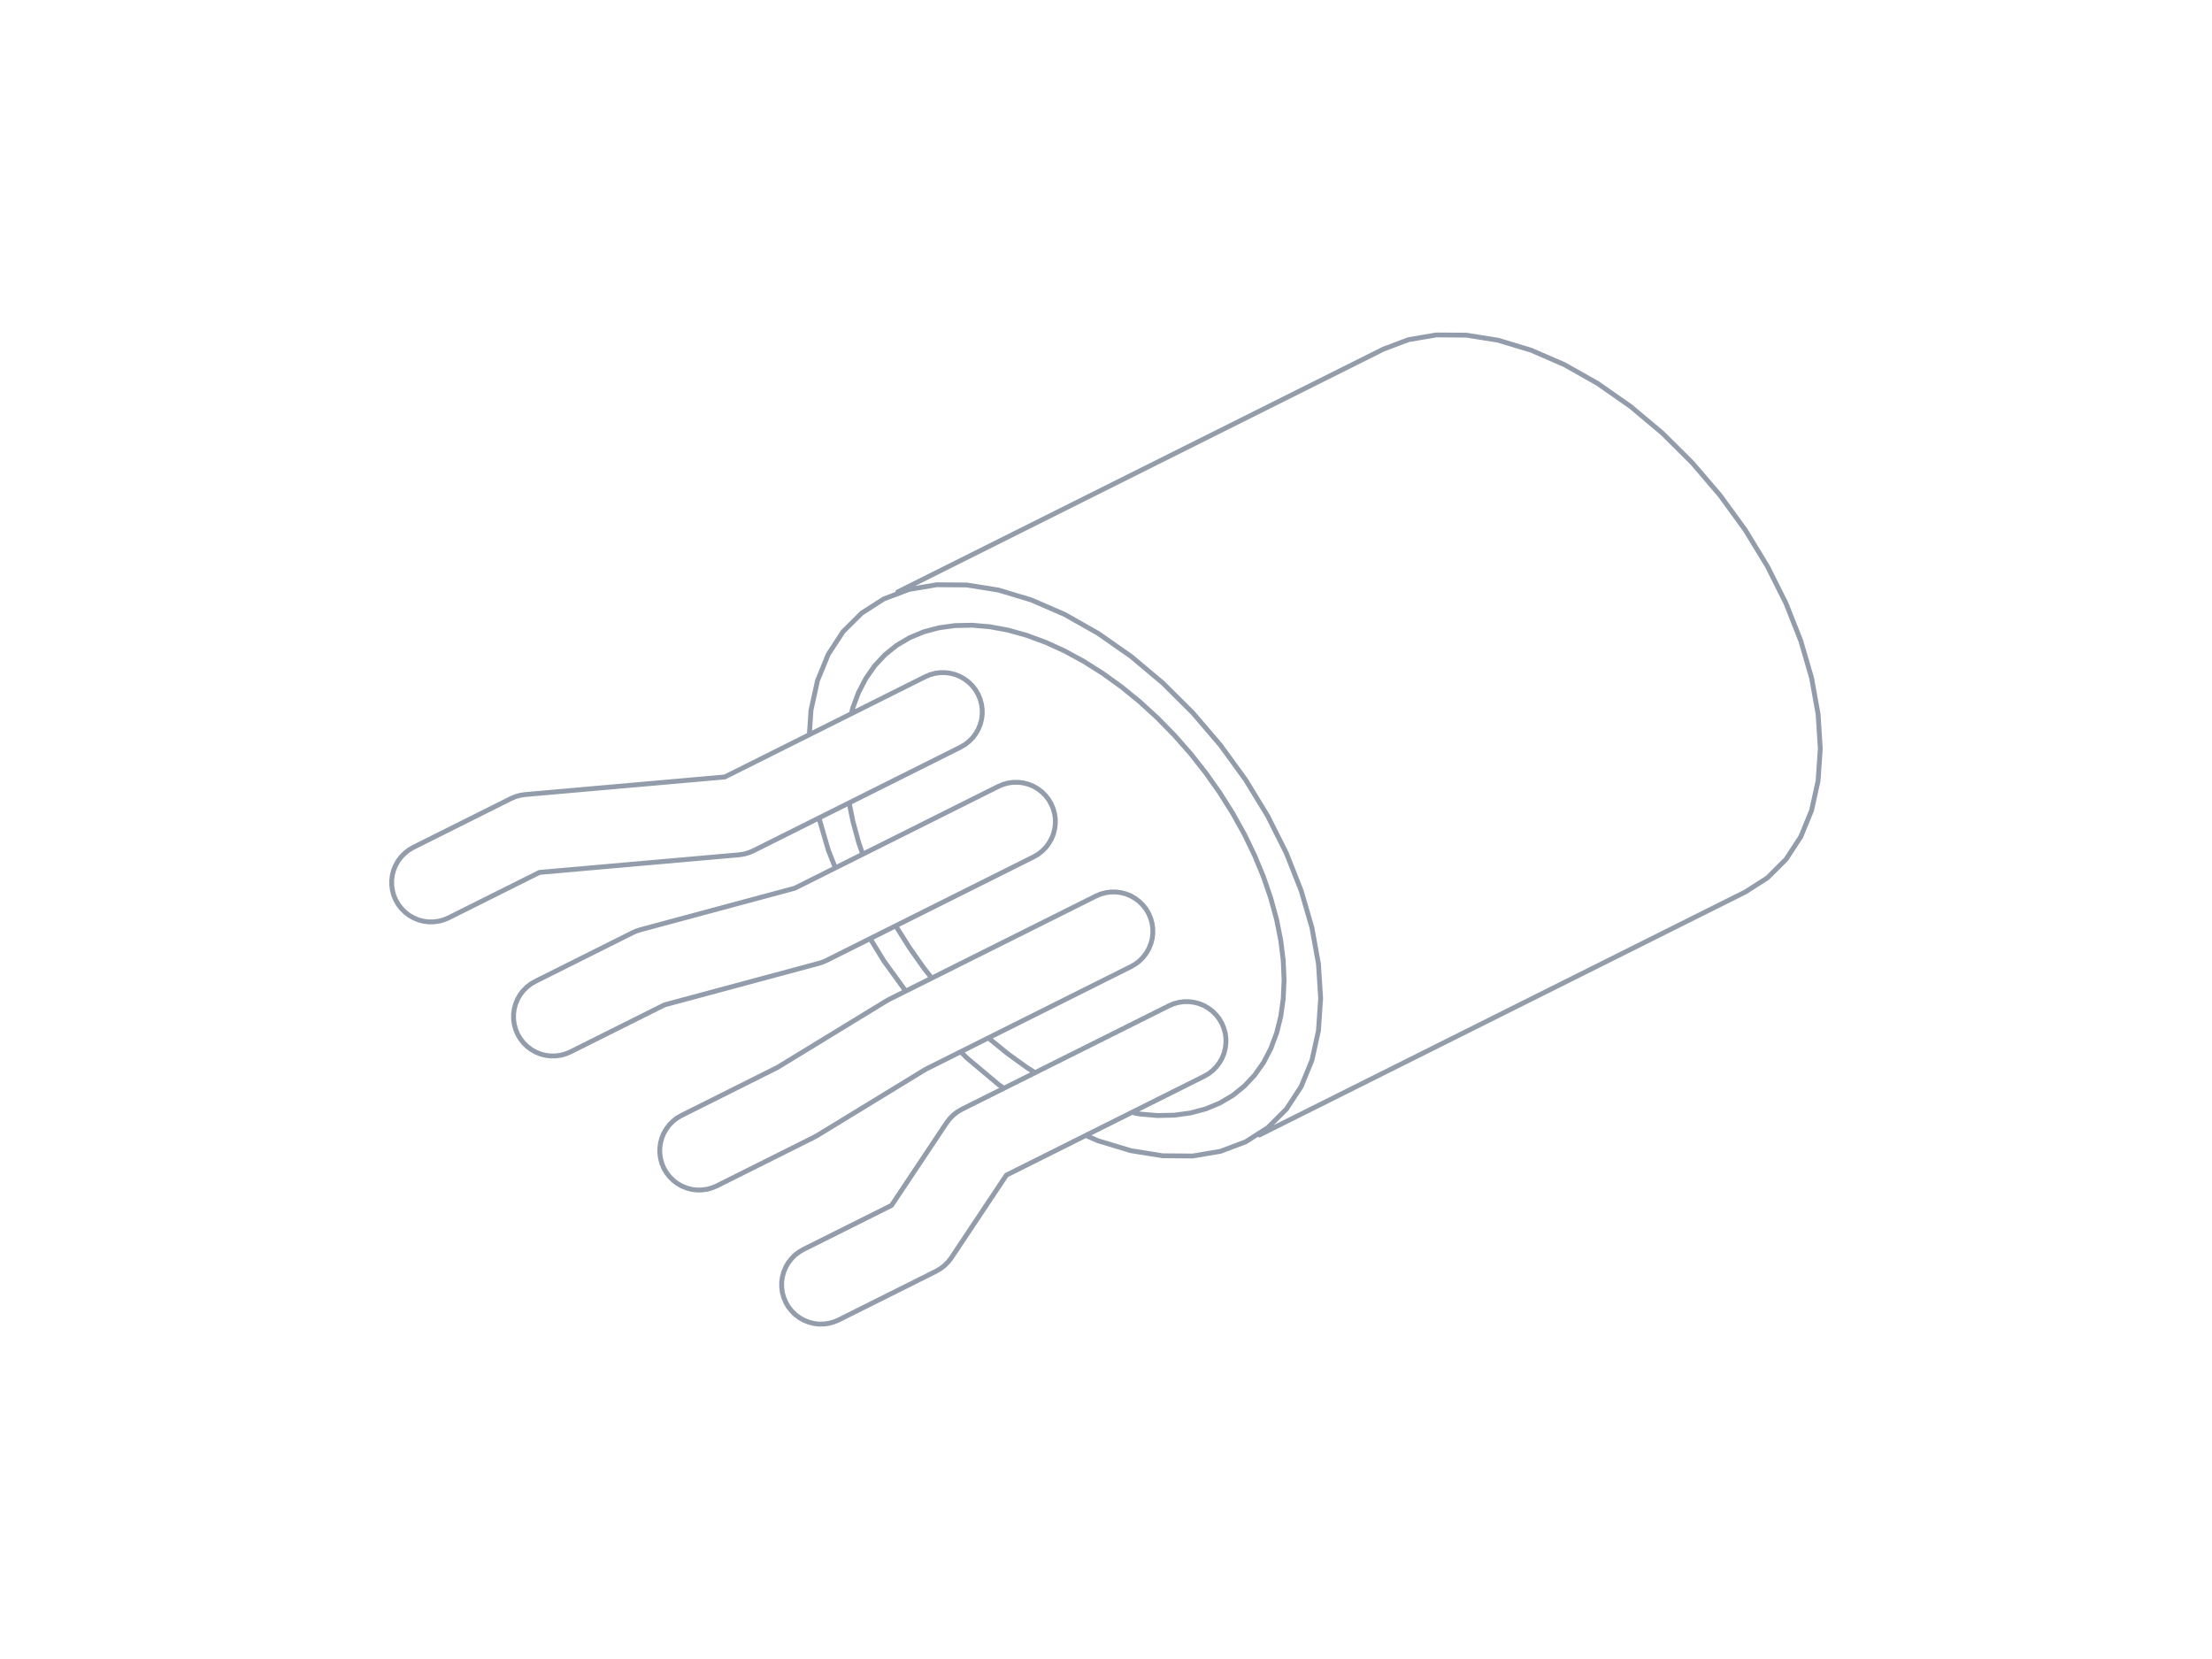
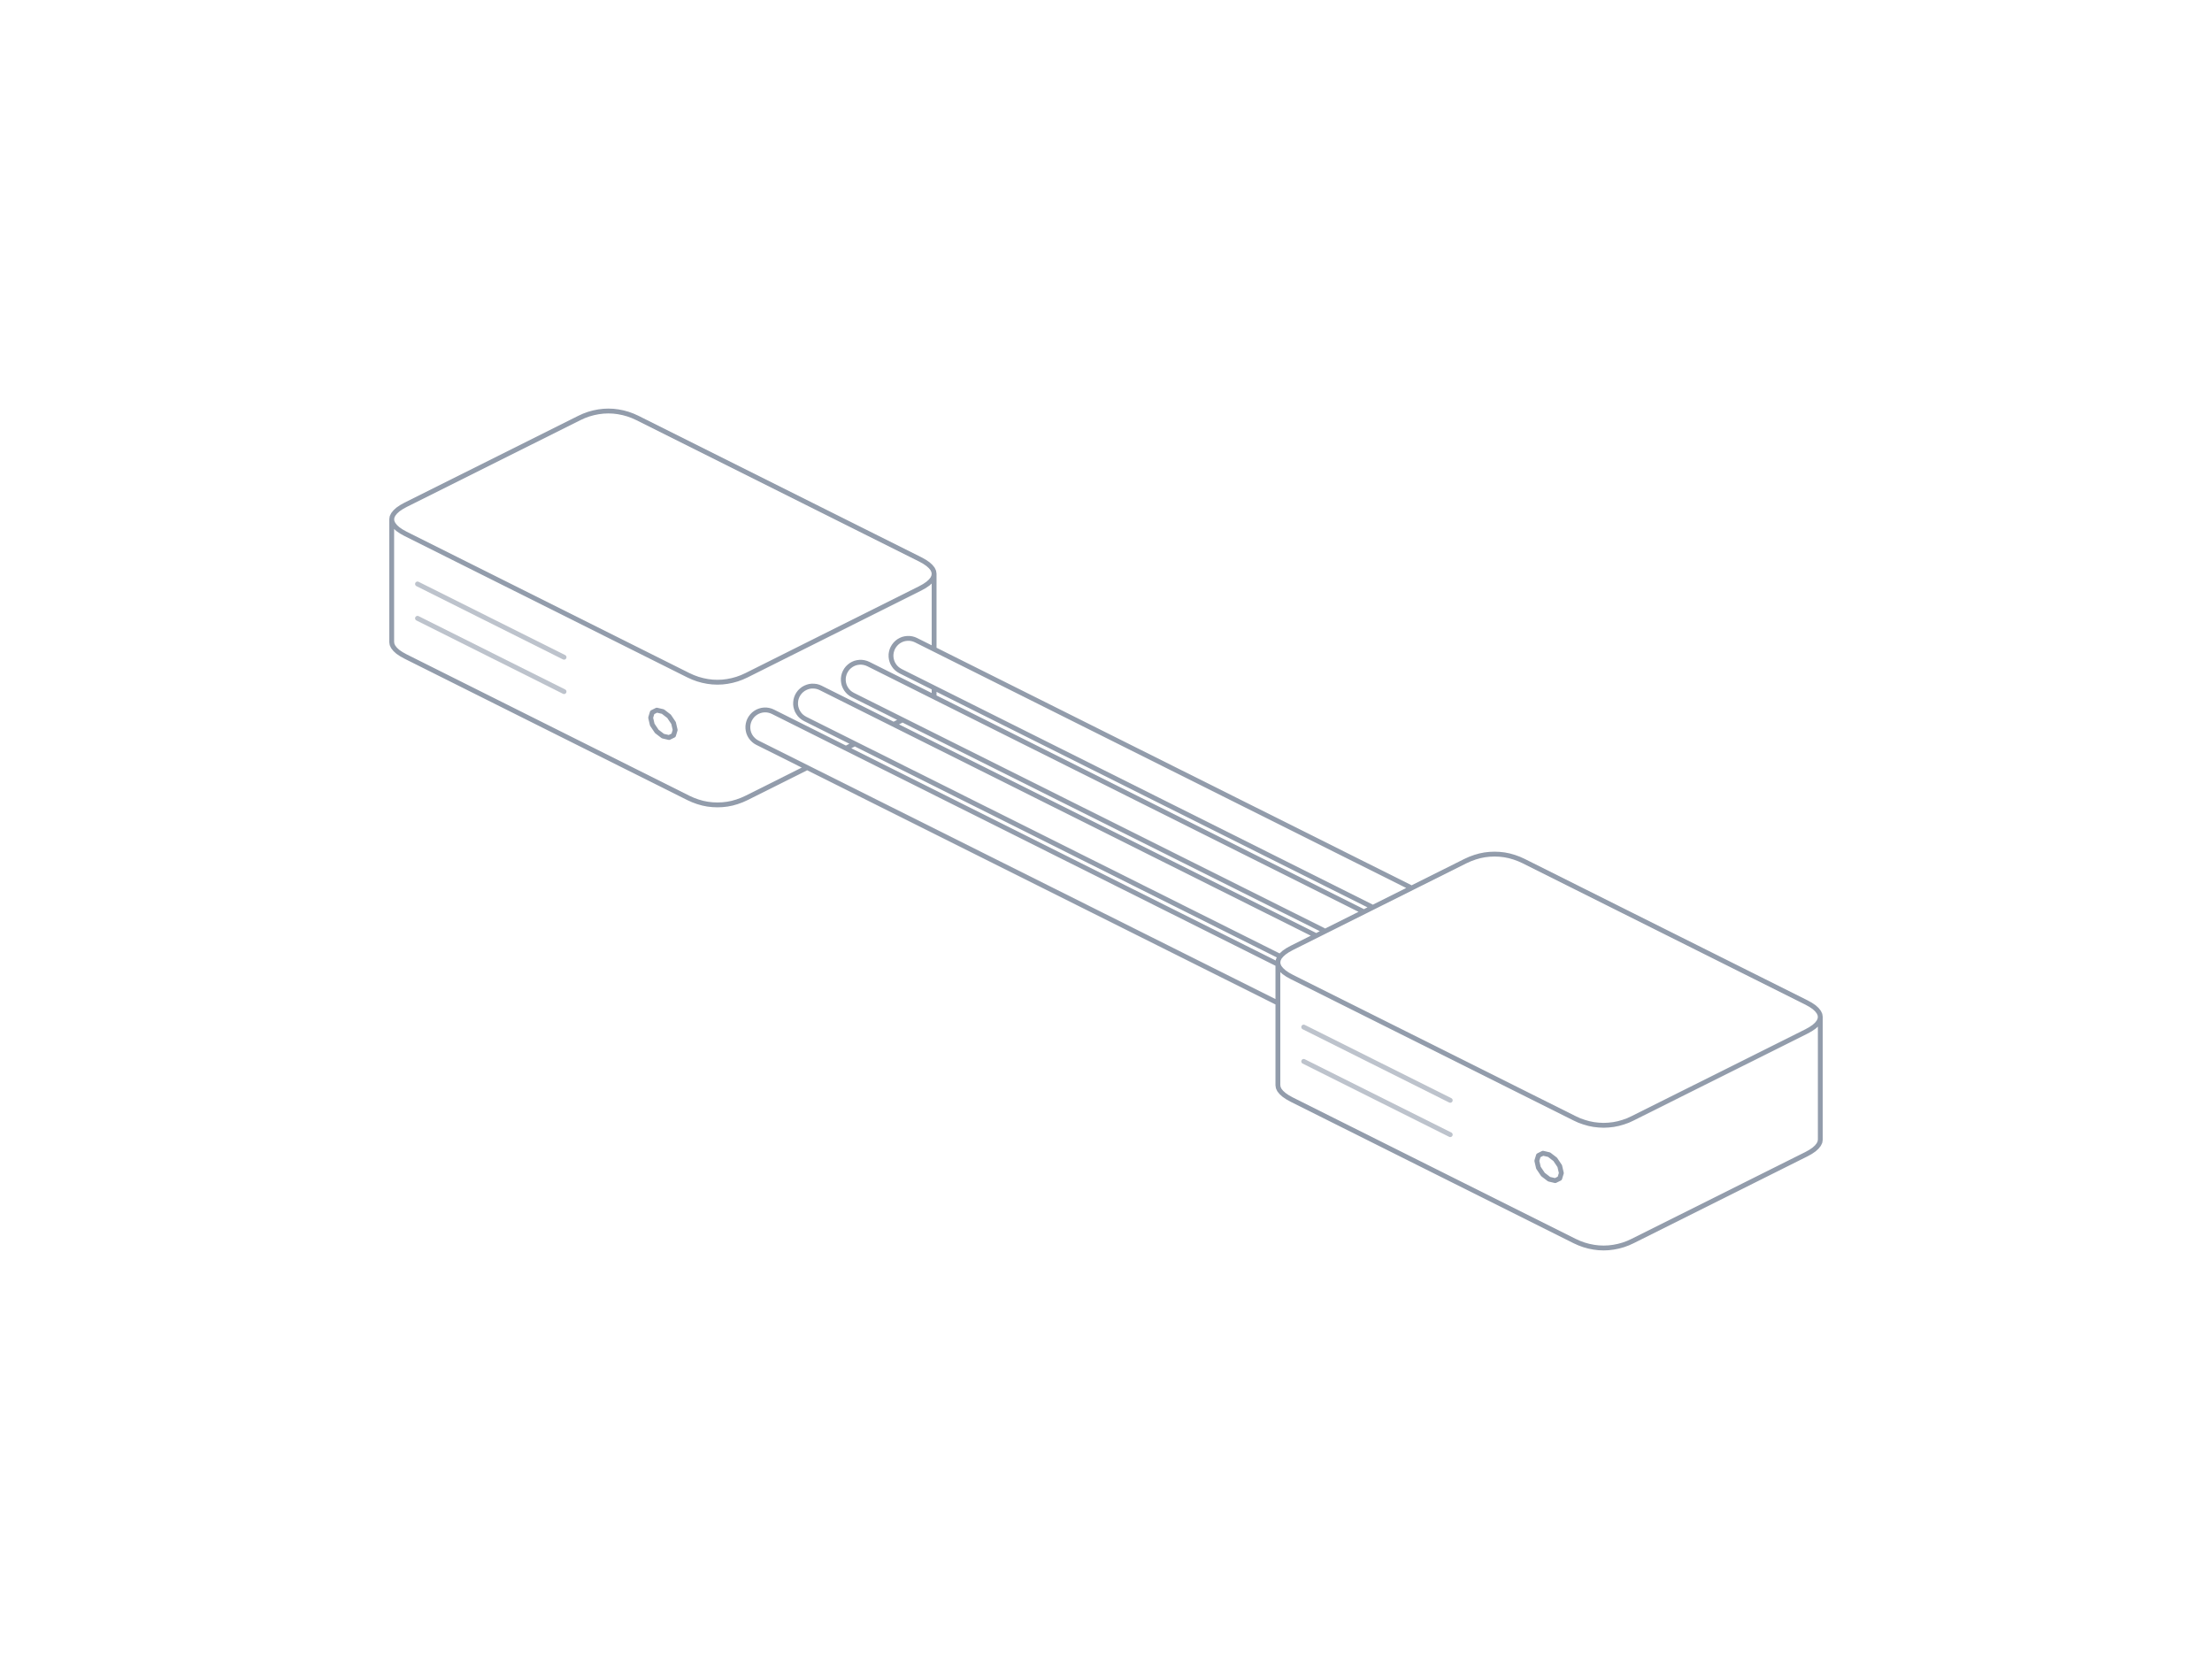
<svg xmlns="http://www.w3.org/2000/svg" viewBox="0 0 480 360" role="img" color="#8792a2" fill="none" stroke="currentColor" stroke-width="1.05" stroke-linecap="round" stroke-linejoin="round">
-   <path vector-effect="non-scaling-stroke" stroke-opacity=".9" d="M300.20,75.76 305.66,73.70 311.70,72.68 318.22,72.73 325.09,73.83 332.22,75.98 339.47,79.13 346.72,83.23 353.84,88.21 360.72,93.98 367.23,100.45 373.27,107.51 378.73,115.03 383.52,122.88 387.56,130.94 390.77,139.06 393.11,147.11 394.52,154.94 395.00,162.43 394.52,169.44 393.11,175.85 390.77,181.56 387.56,186.47 383.52,190.50 378.73,193.56 273.28,246.29 M194.82,128.45 300.20,75.76 M286.58,216.64 286.10,223.65 284.69,230.06 282.35,235.78 279.14,240.68 275.10,244.71 270.31,247.77 264.85,249.83 258.81,250.85 252.30,250.80 245.42,249.70 238.29,247.55 236.03,246.57 M217.53,235.92 216.67,235.33 209.79,229.55 208.73,228.49 M196.34,214.79 191.78,208.50 189.01,203.97 M181.14,188.01 179.74,184.47 177.81,177.84 M175.65,159.02 175.99,154.09 177.40,147.68 179.74,141.97 182.95,137.06 186.99,133.04 191.78,129.97 197.24,127.91 203.28,126.89 209.79,126.94 216.67,128.04 223.80,130.19 231.05,133.34 238.29,137.44 245.42,142.42 252.30,148.19 258.81,154.66 264.85,161.72 270.31,169.24 275.10,177.09 279.14,185.15 282.35,193.27 284.69,201.32 286.10,209.15 286.58,216.64 M278.64,212.67 278.46,208.43 277.92,204.04 277.02,199.54 275.77,194.96 274.19,190.32 272.27,185.68 270.04,181.06 267.51,176.51 264.70,172.04 261.64,167.71 258.35,163.53 254.84,159.55 251.16,155.79 247.33,152.28 243.36,149.05 239.31,146.13 235.19,143.53 231.05,141.27 226.90,139.38 222.78,137.86 218.73,136.73 214.76,136.00 210.93,135.67 207.25,135.75 203.74,136.23 200.45,137.11 197.39,138.38 194.58,140.04 192.05,142.07 189.82,144.46 187.91,147.18 186.32,150.23 185.07,153.56 184.85,154.42 M184.34,174.57 185.07,178.20 186.32,182.79 187.09,185.03 M194.56,201.20 194.58,201.24 197.39,205.70 200.45,210.04 201.97,211.97 M214.77,225.47 218.73,228.69 222.78,231.61 224.27,232.55 M246.14,241.52 247.33,241.74 251.16,242.07 254.84,241.99 258.35,241.51 261.64,240.63 264.70,239.36 267.51,237.70 270.04,235.67 272.27,233.28 274.19,230.56 275.77,227.52 277.02,224.18 277.92,220.57 278.46,216.73 278.64,212.67 M157.28,168.60 113.94,172.42 112.88,172.58 111.85,172.87 110.87,173.29 89.71,183.87 88.75,184.43 87.86,185.12 87.08,185.91 86.40,186.80 85.85,187.78 85.42,188.81 85.14,189.89 85.00,191.00 85.01,192.12 85.16,193.23 85.45,194.31 85.89,195.34 86.45,196.30 87.14,197.19 87.93,197.97 88.82,198.65 89.80,199.20 90.83,199.63 91.91,199.91 93.02,200.05 94.14,200.04 95.25,199.89 96.33,199.60 97.36,199.16 117.06,189.31 160.40,185.49 161.45,185.33 162.48,185.04 163.47,184.62 208.42,162.14 209.39,161.58 210.27,160.89 211.06,160.10 211.74,159.20 212.29,158.23 212.71,157.20 213.00,156.12 213.14,155.01 213.13,153.89 212.98,152.78 212.68,151.70 212.25,150.67 211.68,149.70 211.00,148.82 210.20,148.03 209.31,147.36 208.34,146.80 207.30,146.38 206.22,146.10 205.11,145.96 203.99,145.96 202.89,146.12 201.81,146.41 200.78,146.85 157.28,168.60 M172.46,192.74 138.91,201.77 138.10,202.03 137.31,202.38 116.16,212.96 115.19,213.52 114.31,214.21 113.52,215.00 112.84,215.89 112.29,216.86 111.87,217.90 111.58,218.98 111.44,220.09 111.45,221.21 111.60,222.32 111.90,223.40 112.33,224.43 112.90,225.39 113.58,226.28 114.38,227.06 115.27,227.74 116.24,228.29 117.28,228.72 118.36,229.00 119.47,229.14 120.58,229.13 121.69,228.98 122.77,228.69 123.80,228.25 144.19,218.06 177.73,209.03 178.55,208.76 179.34,208.42 224.29,185.94 225.26,185.38 226.14,184.69 226.93,183.90 227.60,183.00 228.16,182.03 228.58,181.00 228.86,179.92 229.00,178.81 229.00,177.69 228.84,176.58 228.55,175.50 228.11,174.47 227.55,173.50 226.86,172.62 226.07,171.83 225.18,171.16 224.21,170.60 223.17,170.18 222.09,169.90 220.98,169.76 219.86,169.76 218.75,169.92 217.67,170.21 216.64,170.65 172.46,192.74 M192.84,216.92 192.21,217.28 168.72,231.63 147.89,242.05 146.92,242.61 146.04,243.30 145.25,244.09 144.58,244.98 144.02,245.95 143.60,246.99 143.32,248.07 143.18,249.18 143.18,250.30 143.34,251.41 143.63,252.49 144.06,253.52 144.63,254.48 145.32,255.37 146.11,256.15 147.00,256.83 147.97,257.38 149.01,257.80 150.09,258.09 151.20,258.23 152.32,258.22 153.43,258.07 154.50,257.77 155.54,257.34 176.69,246.76 177.33,246.41 200.82,232.06 245.45,209.74 246.41,209.18 247.30,208.49 248.08,207.70 248.76,206.80 249.31,205.83 249.73,204.80 250.02,203.72 250.16,202.61 250.15,201.49 250.00,200.38 249.70,199.30 249.27,198.27 248.71,197.30 248.02,196.42 247.22,195.63 246.33,194.96 245.36,194.40 244.33,193.98 243.24,193.70 242.14,193.56 241.02,193.56 239.91,193.72 238.83,194.01 237.80,194.45 192.84,216.92 M208.71,240.72 207.75,241.28 206.88,241.96 206.09,242.75 205.42,243.63 193.46,261.57 174.33,271.13 173.37,271.70 172.48,272.38 171.70,273.18 171.02,274.07 170.47,275.04 170.05,276.08 169.76,277.16 169.62,278.27 169.63,279.39 169.78,280.50 170.08,281.57 170.51,282.61 171.07,283.57 171.76,284.45 172.55,285.24 173.45,285.92 174.42,286.47 175.45,286.89 176.53,287.18 177.64,287.32 178.76,287.31 179.87,287.16 180.95,286.86 181.98,286.43 203.14,275.85 204.09,275.29 204.97,274.61 205.75,273.83 206.43,272.95 218.39,255.00 261.31,233.54 262.28,232.98 263.16,232.29 263.95,231.49 264.62,230.60 265.18,229.63 265.60,228.60 265.88,227.51 266.02,226.41 266.02,225.29 265.87,224.18 265.57,223.10 265.14,222.07 264.57,221.10 263.89,220.22 263.09,219.43 262.20,218.76 261.23,218.20 260.19,217.78 259.11,217.50 258.00,217.36 256.88,217.36 255.78,217.52 254.70,217.81 253.67,218.25 208.71,240.72" />
+   <path vector-effect="non-scaling-stroke" stroke-opacity=".55" d="M90.60,134.17 122.40,150.08 M90.60,126.72 122.40,142.62 M282.90,230.32 314.70,246.22 M282.90,222.87 314.70,238.77" />
+   <path vector-effect="non-scaling-stroke" stroke-opacity=".9" d="M132.02,89.19 130.95,89.23 129.88,89.36 128.82,89.57 127.77,89.86 126.73,90.24 125.72,90.70 88.02,109.54 87.10,110.05 86.34,110.57 85.76,111.10 85.34,111.63 85.08,112.16 85.00,112.70 85.00,139.32 85.08,139.86 85.34,140.39 85.76,140.92 86.34,141.45 87.10,141.96 88.02,142.47 149.38,173.15 150.40,173.61 151.44,173.99 152.49,174.29 153.55,174.50 154.61,174.62 155.68,174.66 156.76,174.62 157.82,174.50 158.88,174.29 159.93,173.99 160.97,173.61 161.99,173.15 174.76,166.76 M183.94,162.17 185.11,161.59 M194.30,156.99 195.47,156.41 M202.70,150.84 202.70,149.67 M202.70,140.49 202.70,124.53 202.62,123.99 202.37,123.46 201.94,122.93 201.36,122.41 200.60,121.89 199.68,121.38 138.32,90.70 137.30,90.24 136.26,89.86 135.21,89.57 134.15,89.36 133.09,89.23 132.02,89.19 M202.70,124.53 202.62,125.06 202.37,125.60 201.94,126.13 201.36,126.65 200.60,127.17 199.68,127.68 161.99,146.53 160.97,146.99 159.93,147.37 158.88,147.66 157.82,147.87 156.76,148.00 155.68,148.04 154.61,148.00 153.55,147.87 152.49,147.66 151.44,147.37 150.40,146.99 149.38,146.53 88.02,115.85 87.10,115.34 86.34,114.82 85.76,114.29 85.34,113.76 85.08,113.23 85.00,112.70 M146.51,158.40 146.16,156.89 145.18,155.43 143.85,154.41 142.52,154.10 141.54,154.59 141.19,155.74 141.54,157.25 142.52,158.71 143.85,159.73 145.18,160.04 146.16,159.56 146.51,158.40 M305.94,192.50 198.78,138.92 198.33,138.73 197.86,138.60 197.37,138.53 196.88,138.53 196.39,138.59 195.91,138.71 195.46,138.90 195.03,139.14 194.64,139.44 194.29,139.79 193.99,140.18 193.74,140.60 193.55,141.05 193.42,141.53 193.35,142.01 193.35,142.50 193.41,142.99 193.54,143.47 193.72,143.92 193.97,144.35 194.26,144.74 194.61,145.09 195.00,145.39 195.42,145.64 297.53,196.70 M295.58,197.67 188.43,144.10 187.98,143.91 187.50,143.78 187.01,143.71 186.52,143.71 186.04,143.77 185.56,143.89 185.10,144.08 184.68,144.32 184.29,144.62 183.94,144.96 183.64,145.35 183.39,145.78 183.20,146.23 183.07,146.70 183.00,147.19 183.00,147.68 183.06,148.17 183.18,148.65 183.37,149.10 183.61,149.53 183.91,149.92 184.25,150.27 184.64,150.57 185.07,150.82 287.18,201.87 M285.23,202.85 178.07,149.27 177.62,149.08 177.15,148.95 176.66,148.89 176.17,148.88 175.68,148.94 175.21,149.07 174.75,149.26 174.32,149.50 173.93,149.80 173.58,150.14 173.28,150.53 173.03,150.95 172.84,151.41 172.71,151.88 172.65,152.37 172.64,152.86 172.70,153.35 172.83,153.82 173.01,154.28 173.26,154.70 173.55,155.10 173.90,155.45 174.29,155.75 174.71,156.00 277.50,207.39 M276.95,209.07 167.72,154.45 167.27,154.26 166.79,154.13 166.31,154.06 165.81,154.06 165.33,154.12 164.85,154.25 164.40,154.43 163.97,154.68 163.58,154.97 163.23,155.32 162.93,155.71 162.68,156.13 162.49,156.58 162.36,157.06 162.29,157.55 162.29,158.04 162.35,158.52 162.47,159.00 162.66,159.46 162.90,159.88 163.20,160.27 163.55,160.62 163.93,160.92 164.36,161.17 276.95,217.47 M324.32,185.34 323.24,185.38 322.18,185.50 321.12,185.71 320.07,186.01 319.03,186.39 318.01,186.85 280.32,205.69 279.40,206.20 278.64,206.72 278.06,207.25 277.63,207.78 277.38,208.31 277.30,208.84 277.30,235.47 277.38,236.01 277.63,236.54 278.06,237.07 278.64,237.59 279.40,238.11 280.32,238.62 341.68,269.30 342.70,269.76 343.74,270.14 344.79,270.43 345.85,270.64 346.91,270.77 347.98,270.81 349.05,270.77 350.12,270.64 351.18,270.43 352.23,270.14 353.27,269.76 354.28,269.30 391.98,250.46 392.90,249.95 393.66,249.43 394.24,248.90 394.66,248.37 394.92,247.84 395.00,247.30 395.00,220.68 394.92,220.14 394.66,219.61 394.24,219.08 393.66,218.55 392.90,218.04 391.98,217.53 330.62,186.85 329.60,186.39 328.56,186.01 327.51,185.71 326.45,185.50 325.39,185.38 324.32,185.34 M395.00,220.68 394.92,221.21 394.66,221.75 394.24,222.28 393.66,222.80 392.90,223.32 391.98,223.83 354.28,242.67 353.27,243.14 352.23,243.51 351.18,243.81 350.12,244.02 349.05,244.14 347.98,244.19 346.91,244.14 345.85,244.02 344.79,243.81 343.74,243.51 342.70,243.14 341.68,242.67 280.32,212.00 279.40,211.49 278.64,210.97 278.06,210.44 277.63,209.91 277.38,209.38 277.30,208.84 M338.81,254.55 338.46,253.04 337.48,251.58 336.15,250.56 334.82,250.25 333.84,250.74 333.49,251.89 333.84,253.40 334.82,254.86 336.15,255.88 337.48,256.19 338.46,255.71 338.81,254.55" />
</svg>
